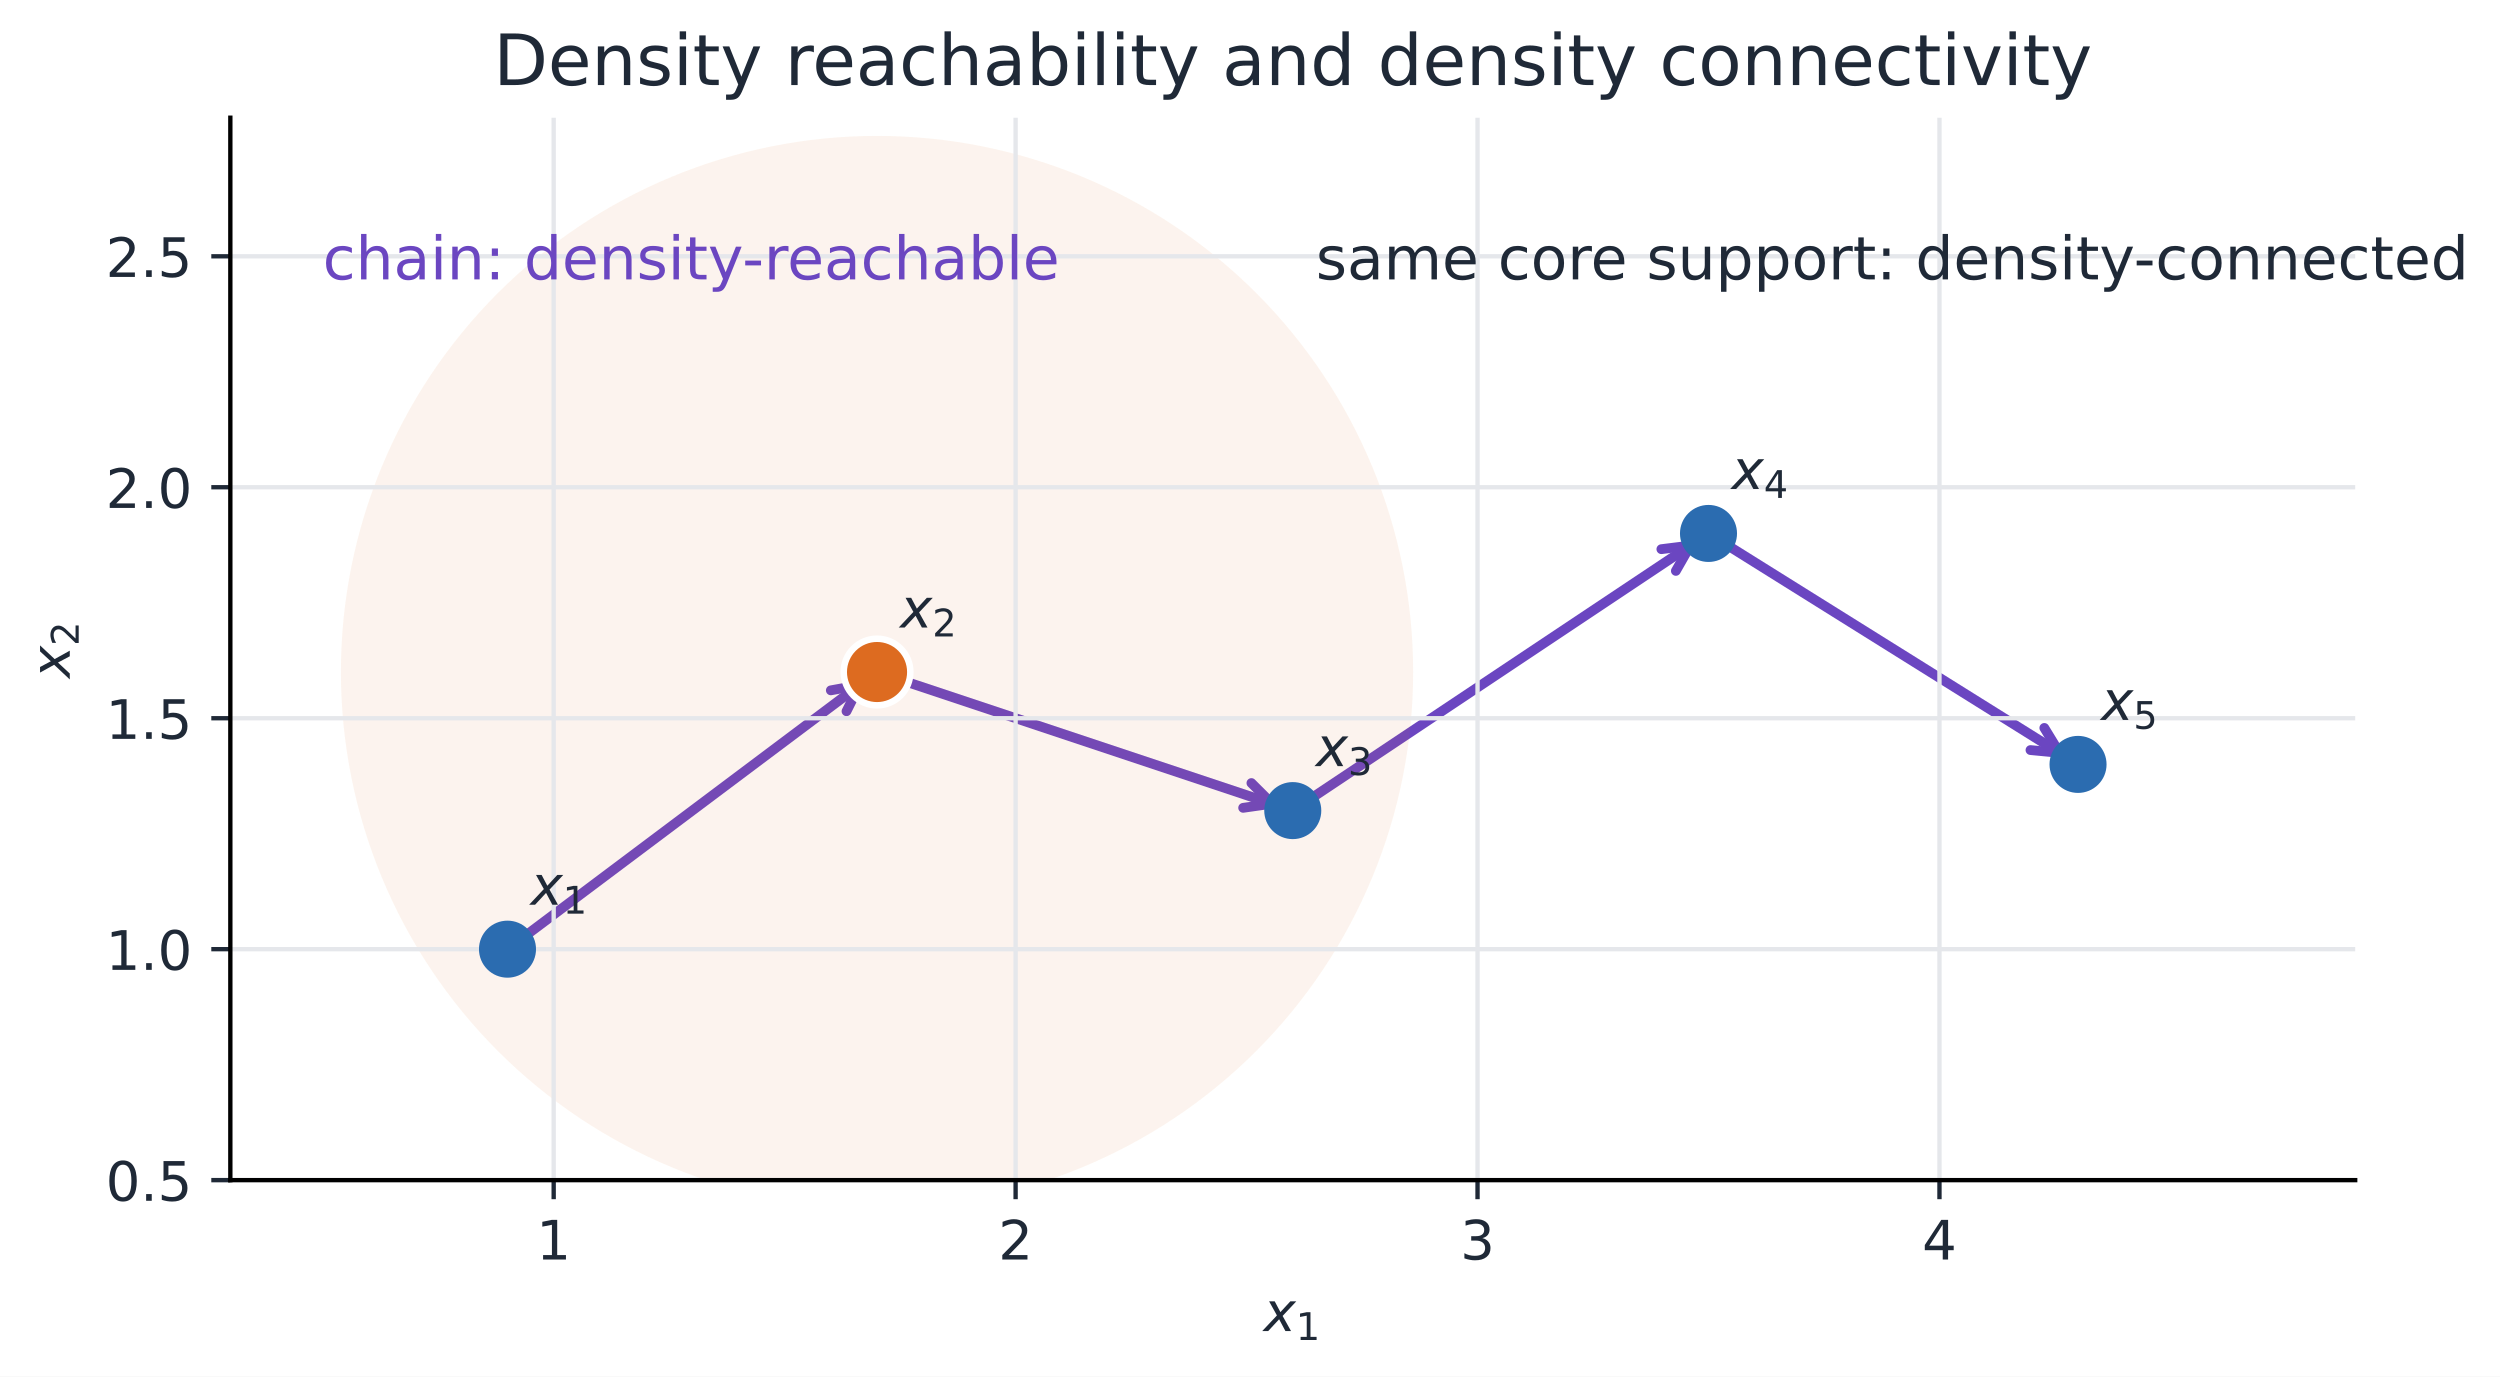
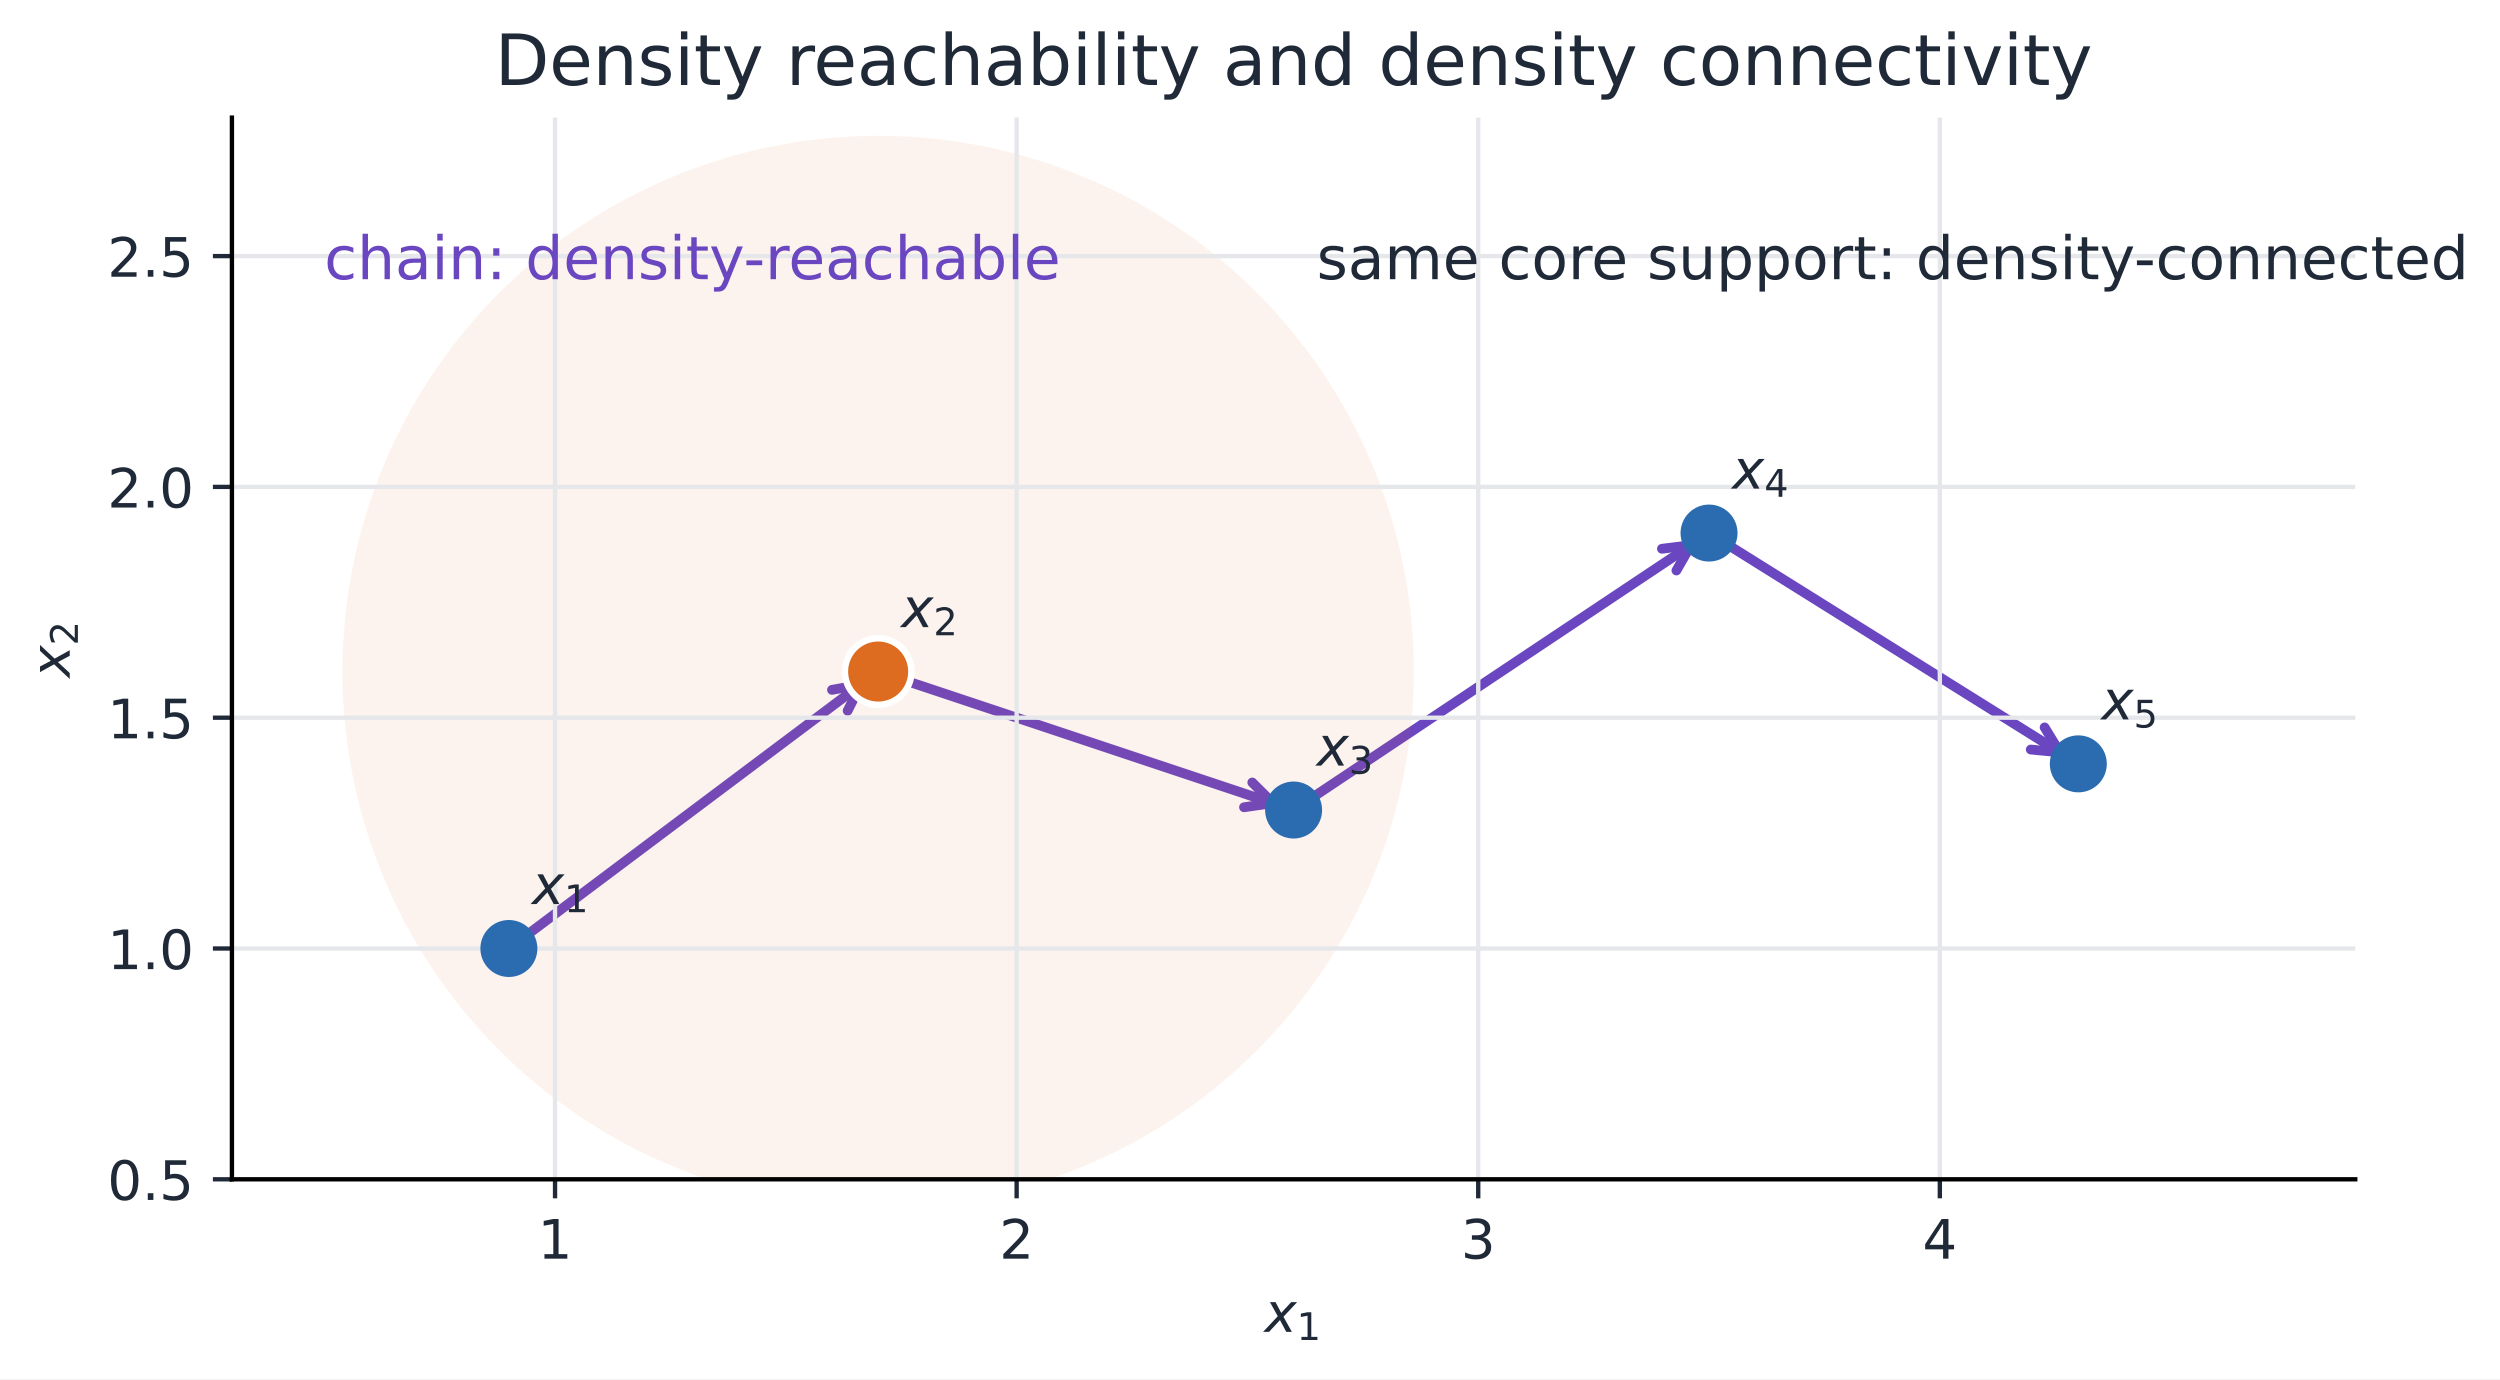
- <svg xmlns="http://www.w3.org/2000/svg" xmlns:xlink="http://www.w3.org/1999/xlink" width="459.56pt" height="253.054pt" viewBox="0 0 459.56 253.054" version="1.1">
+ <svg xmlns="http://www.w3.org/2000/svg" xmlns:xlink="http://www.w3.org/1999/xlink" width="459.887pt" height="253.698pt" viewBox="0 0 459.887 253.698" version="1.1">
  <defs>
    <style type="text/css">*{stroke-linejoin: round; stroke-linecap: butt}</style>
  </defs>
  <g id="figure_1">
    <g id="patch_1">
-       <path d="M 0 253.054  L 459.56 253.054  L 459.56 0  L 0 0  z " style="fill: #ffffff" />
+       <path d="M 0 253.698  L 459.887 253.698  L 459.887 0  L 0 0  z " style="fill: #ffffff" />
    </g>
    <g id="axes_1">
      <g id="patch_2">
-         <path d="M 42.341 216.938  L 432.941 216.938  L 432.941 21.638  L 42.341 21.638  z " style="fill: #ffffff" />
+         <path d="M 42.663 216.938  L 433.263 216.938  L 433.263 21.638  L 42.663 21.638  z " style="fill: #ffffff" />
      </g>
      <g id="patch_3">
-         <path d="M 94.887 173.283  Q 127.253 149.009 158.008 125.942  " clip-path="url(#p201d970458)" style="fill: none; stroke: #6b46c1; stroke-width: 1.8; stroke-linecap: round" />
-         <path d="M 152.728 126.902  L 158.008 125.942  L 155.608 130.742  " clip-path="url(#p201d970458)" style="fill: none; stroke: #6b46c1; stroke-width: 1.8; stroke-linecap: round" />
+         <path d="M 95.209 173.283  Q 127.575 149.009 158.33 125.942  " clip-path="url(#pb1c250afc6)" style="fill: none; stroke: #6b46c1; stroke-width: 1.8; stroke-linecap: round" />
+         <path d="M 153.05 126.902  L 158.33 125.942  L 155.93 130.742  " clip-path="url(#pb1c250afc6)" style="fill: none; stroke: #6b46c1; stroke-width: 1.8; stroke-linecap: round" />
      </g>
      <g id="patch_4">
-         <path d="M 163.118 124.166  Q 199.431 136.271 233.835 147.739  " clip-path="url(#p201d970458)" style="fill: none; stroke: #6b46c1; stroke-width: 1.8; stroke-linecap: round" />
-         <path d="M 230.041 143.944  L 233.835 147.739  L 228.523 148.498  " clip-path="url(#p201d970458)" style="fill: none; stroke: #6b46c1; stroke-width: 1.8; stroke-linecap: round" />
+         <path d="M 163.44 124.166  Q 199.753 136.271 234.157 147.739  " clip-path="url(#pb1c250afc6)" style="fill: none; stroke: #6b46c1; stroke-width: 1.8; stroke-linecap: round" />
+         <path d="M 230.362 143.944  L 234.157 147.739  L 228.845 148.498  " clip-path="url(#pb1c250afc6)" style="fill: none; stroke: #6b46c1; stroke-width: 1.8; stroke-linecap: round" />
      </g>
      <g id="patch_5">
-         <path d="M 239.304 147.899  Q 275.852 123.534 310.725 100.285  " clip-path="url(#p201d970458)" style="fill: none; stroke: #6b46c1; stroke-width: 1.8; stroke-linecap: round" />
-         <path d="M 305.4 100.95  L 310.725 100.285  L 308.063 104.944  " clip-path="url(#p201d970458)" style="fill: none; stroke: #6b46c1; stroke-width: 1.8; stroke-linecap: round" />
+         <path d="M 239.626 147.899  Q 276.174 123.534 311.047 100.285  " clip-path="url(#pb1c250afc6)" style="fill: none; stroke: #6b46c1; stroke-width: 1.8; stroke-linecap: round" />
+         <path d="M 305.722 100.95  L 311.047 100.285  L 308.385 104.944  " clip-path="url(#pb1c250afc6)" style="fill: none; stroke: #6b46c1; stroke-width: 1.8; stroke-linecap: round" />
      </g>
      <g id="patch_6">
-         <path d="M 315.759 99.12  Q 348.029 119.289 378.593 138.391  " clip-path="url(#p201d970458)" style="fill: none; stroke: #6b46c1; stroke-width: 1.8; stroke-linecap: round" />
-         <path d="M 375.795 133.812  L 378.593 138.391  L 373.251 137.882  " clip-path="url(#p201d970458)" style="fill: none; stroke: #6b46c1; stroke-width: 1.8; stroke-linecap: round" />
+         <path d="M 316.081 99.12  Q 348.351 119.289 378.915 138.391  " clip-path="url(#pb1c250afc6)" style="fill: none; stroke: #6b46c1; stroke-width: 1.8; stroke-linecap: round" />
+         <path d="M 376.116 133.812  L 378.915 138.391  L 373.572 137.882  " clip-path="url(#pb1c250afc6)" style="fill: none; stroke: #6b46c1; stroke-width: 1.8; stroke-linecap: round" />
      </g>
      <g id="patch_7">
-         <path d="M 161.22 221.184  C 187.117 221.184 211.956 210.895 230.268 192.583  C 248.58 174.271 258.87 149.431 258.87 123.534  C 258.87 97.637 248.58 72.797 230.268 54.485  C 211.956 36.173 187.117 25.884 161.22 25.884  C 135.322 25.884 110.483 36.173 92.171 54.485  C 73.859 72.797 63.57 97.637 63.57 123.534  C 63.57 149.431 73.859 174.271 92.171 192.583  C 110.483 210.895 135.322 221.184 161.22 221.184  z " clip-path="url(#p201d970458)" style="fill: #dd6b20; opacity: 0.08; stroke: #dd6b20; stroke-width: 1.8; stroke-linejoin: miter" />
+         <path d="M 161.541 221.184  C 187.438 221.184 212.278 210.895 230.59 192.583  C 248.902 174.271 259.191 149.431 259.191 123.534  C 259.191 97.637 248.902 72.797 230.59 54.485  C 212.278 36.173 187.438 25.884 161.541 25.884  C 135.644 25.884 110.804 36.173 92.492 54.485  C 74.18 72.797 63.891 97.637 63.891 123.534  C 63.891 149.431 74.18 174.271 92.492 192.583  C 110.804 210.895 135.644 221.184 161.541 221.184  z " clip-path="url(#pb1c250afc6)" style="fill: #dd6b20; opacity: 0.08; stroke: #dd6b20; stroke-width: 1.8; stroke-linejoin: miter" />
      </g>
      <g id="matplotlib.axis_1">
        <g id="xtick_1">
          <g id="line2d_1">
-             <path d="M 101.78 216.938  L 101.78 21.638  " clip-path="url(#p201d970458)" style="fill: none; stroke: #e5e7eb; stroke-width: 0.8; stroke-linecap: square" />
+             <path d="M 102.102 216.938  L 102.102 21.638  " clip-path="url(#pb1c250afc6)" style="fill: none; stroke: #e5e7eb; stroke-width: 0.8; stroke-linecap: square" />
          </g>
          <g id="line2d_2">
            <defs>
-               <path id="m51e757c828" d="M 0 0  L 0 3.5  " style="stroke: #1f2937; stroke-width: 0.8" />
+               <path id="mf29101d878" d="M 0 0  L 0 3.5  " style="stroke: #1f2937; stroke-width: 0.8" />
            </defs>
            <g>
-               <use xlink:href="#m51e757c828" x="101.78" y="216.938" style="fill: #1f2937; stroke: #1f2937; stroke-width: 0.8" />
+               <use xlink:href="#mf29101d878" x="102.102" y="216.938" style="fill: #1f2937; stroke: #1f2937; stroke-width: 0.8" />
            </g>
          </g>
          <g id="text_1">
-             <text style="font-size: 10px; font-family: 'DejaVu Sans'; text-anchor: middle; fill: #1f2937" x="101.78" y="231.536" transform="rotate(-0 101.7804 231.5364)">1</text>
+             <text style="font-size: 10px; font-family: 'DejaVu Sans'; text-anchor: middle; fill: #1f2937" x="102.102" y="231.536" transform="rotate(-0 102.1023 231.5356)">1</text>
          </g>
        </g>
        <g id="xtick_2">
          <g id="line2d_3">
-             <path d="M 186.693 216.938  L 186.693 21.638  " clip-path="url(#p201d970458)" style="fill: none; stroke: #e5e7eb; stroke-width: 0.8; stroke-linecap: square" />
+             <path d="M 187.015 216.938  L 187.015 21.638  " clip-path="url(#pb1c250afc6)" style="fill: none; stroke: #e5e7eb; stroke-width: 0.8; stroke-linecap: square" />
          </g>
          <g id="line2d_4">
            <g>
-               <use xlink:href="#m51e757c828" x="186.693" y="216.938" style="fill: #1f2937; stroke: #1f2937; stroke-width: 0.8" />
+               <use xlink:href="#mf29101d878" x="187.015" y="216.938" style="fill: #1f2937; stroke: #1f2937; stroke-width: 0.8" />
            </g>
          </g>
          <g id="text_2">
-             <text style="font-size: 10px; font-family: 'DejaVu Sans'; text-anchor: middle; fill: #1f2937" x="186.693" y="231.536" transform="rotate(-0 186.6934 231.5364)">2</text>
+             <text style="font-size: 10px; font-family: 'DejaVu Sans'; text-anchor: middle; fill: #1f2937" x="187.015" y="231.536" transform="rotate(-0 187.0153 231.5356)">2</text>
          </g>
        </g>
        <g id="xtick_3">
          <g id="line2d_5">
-             <path d="M 271.606 216.938  L 271.606 21.638  " clip-path="url(#p201d970458)" style="fill: none; stroke: #e5e7eb; stroke-width: 0.8; stroke-linecap: square" />
+             <path d="M 271.928 216.938  L 271.928 21.638  " clip-path="url(#pb1c250afc6)" style="fill: none; stroke: #e5e7eb; stroke-width: 0.8; stroke-linecap: square" />
          </g>
          <g id="line2d_6">
            <g>
-               <use xlink:href="#m51e757c828" x="271.606" y="216.938" style="fill: #1f2937; stroke: #1f2937; stroke-width: 0.8" />
+               <use xlink:href="#mf29101d878" x="271.928" y="216.938" style="fill: #1f2937; stroke: #1f2937; stroke-width: 0.8" />
            </g>
          </g>
          <g id="text_3">
-             <text style="font-size: 10px; font-family: 'DejaVu Sans'; text-anchor: middle; fill: #1f2937" x="271.606" y="231.536" transform="rotate(-0 271.6065 231.5364)">3</text>
+             <text style="font-size: 10px; font-family: 'DejaVu Sans'; text-anchor: middle; fill: #1f2937" x="271.928" y="231.536" transform="rotate(-0 271.9283 231.5356)">3</text>
          </g>
        </g>
        <g id="xtick_4">
          <g id="line2d_7">
-             <path d="M 356.52 216.938  L 356.52 21.638  " clip-path="url(#p201d970458)" style="fill: none; stroke: #e5e7eb; stroke-width: 0.8; stroke-linecap: square" />
+             <path d="M 356.841 216.938  L 356.841 21.638  " clip-path="url(#pb1c250afc6)" style="fill: none; stroke: #e5e7eb; stroke-width: 0.8; stroke-linecap: square" />
          </g>
          <g id="line2d_8">
            <g>
-               <use xlink:href="#m51e757c828" x="356.52" y="216.938" style="fill: #1f2937; stroke: #1f2937; stroke-width: 0.8" />
+               <use xlink:href="#mf29101d878" x="356.841" y="216.938" style="fill: #1f2937; stroke: #1f2937; stroke-width: 0.8" />
            </g>
          </g>
          <g id="text_4">
-             <text style="font-size: 10px; font-family: 'DejaVu Sans'; text-anchor: middle; fill: #1f2937" x="356.52" y="231.536" transform="rotate(-0 356.5195 231.5364)">4</text>
+             <text style="font-size: 10px; font-family: 'DejaVu Sans'; text-anchor: middle; fill: #1f2937" x="356.841" y="231.536" transform="rotate(-0 356.8414 231.5356)">4</text>
          </g>
        </g>
        <g id="text_5">
-           <g style="fill: #1f2937" transform="translate(232.2912 245.2145)">
+           <g style="fill: #1f2937" transform="translate(232.6131 245.5356)">
            <text>
              <tspan x="0" y="-0.531" style="font-style: oblique; font-size: 10px; font-family: 'DejaVu Sans'; fill: #1f2937">x</tspan>
-               <tspan x="5.918" y="1.109" style="font-size: 7px; font-family: 'DejaVu Sans'; fill: #1f2937">1</tspan>
+               <tspan x="5.918" y="0.969" style="font-size: 7px; font-family: 'DejaVu Sans'; fill: #1f2937">1</tspan>
            </text>
          </g>
        </g>
      </g>
      <g id="matplotlib.axis_2">
        <g id="ytick_1">
          <g id="line2d_9">
-             <path d="M 42.341 216.938  L 432.941 216.938  " clip-path="url(#p201d970458)" style="fill: none; stroke: #e5e7eb; stroke-width: 0.8; stroke-linecap: square" />
+             <path d="M 42.663 216.938  L 433.263 216.938  " clip-path="url(#pb1c250afc6)" style="fill: none; stroke: #e5e7eb; stroke-width: 0.8; stroke-linecap: square" />
          </g>
          <g id="line2d_10">
            <defs>
-               <path id="m6148896327" d="M 0 0  L -3.5 0  " style="stroke: #1f2937; stroke-width: 0.8" />
+               <path id="m44e6d62646" d="M 0 0  L -3.5 0  " style="stroke: #1f2937; stroke-width: 0.8" />
            </defs>
            <g>
-               <use xlink:href="#m6148896327" x="42.341" y="216.938" style="fill: #1f2937; stroke: #1f2937; stroke-width: 0.8" />
+               <use xlink:href="#m44e6d62646" x="42.663" y="216.938" style="fill: #1f2937; stroke: #1f2937; stroke-width: 0.8" />
            </g>
          </g>
          <g id="text_6">
-             <text style="font-size: 10px; font-family: 'DejaVu Sans'; text-anchor: end; fill: #1f2937" x="35.341" y="220.737" transform="rotate(-0 35.34125 220.7372)">0.5</text>
+             <text style="font-size: 10px; font-family: 'DejaVu Sans'; text-anchor: end; fill: #1f2937" x="35.663" y="220.737" transform="rotate(-0 35.66313 220.7368)">0.5</text>
          </g>
        </g>
        <g id="ytick_2">
          <g id="line2d_11">
-             <path d="M 42.341 174.481  L 432.941 174.481  " clip-path="url(#p201d970458)" style="fill: none; stroke: #e5e7eb; stroke-width: 0.8; stroke-linecap: square" />
+             <path d="M 42.663 174.481  L 433.263 174.481  " clip-path="url(#pb1c250afc6)" style="fill: none; stroke: #e5e7eb; stroke-width: 0.8; stroke-linecap: square" />
          </g>
          <g id="line2d_12">
            <g>
-               <use xlink:href="#m6148896327" x="42.341" y="174.481" style="fill: #1f2937; stroke: #1f2937; stroke-width: 0.8" />
+               <use xlink:href="#m44e6d62646" x="42.663" y="174.481" style="fill: #1f2937; stroke: #1f2937; stroke-width: 0.8" />
            </g>
          </g>
          <g id="text_7">
-             <text style="font-size: 10px; font-family: 'DejaVu Sans'; text-anchor: end; fill: #1f2937" x="35.341" y="178.281" transform="rotate(-0 35.34125 178.2807)">1.0</text>
+             <text style="font-size: 10px; font-family: 'DejaVu Sans'; text-anchor: end; fill: #1f2937" x="35.663" y="178.28" transform="rotate(-0 35.66313 178.2803)">1.0</text>
          </g>
        </g>
        <g id="ytick_3">
          <g id="line2d_13">
-             <path d="M 42.341 132.025  L 432.941 132.025  " clip-path="url(#p201d970458)" style="fill: none; stroke: #e5e7eb; stroke-width: 0.8; stroke-linecap: square" />
+             <path d="M 42.663 132.025  L 433.263 132.025  " clip-path="url(#pb1c250afc6)" style="fill: none; stroke: #e5e7eb; stroke-width: 0.8; stroke-linecap: square" />
          </g>
          <g id="line2d_14">
            <g>
-               <use xlink:href="#m6148896327" x="42.341" y="132.025" style="fill: #1f2937; stroke: #1f2937; stroke-width: 0.8" />
+               <use xlink:href="#m44e6d62646" x="42.663" y="132.025" style="fill: #1f2937; stroke: #1f2937; stroke-width: 0.8" />
            </g>
          </g>
          <g id="text_8">
-             <text style="font-size: 10px; font-family: 'DejaVu Sans'; text-anchor: end; fill: #1f2937" x="35.341" y="135.824" transform="rotate(-0 35.34125 135.8241)">1.5</text>
+             <text style="font-size: 10px; font-family: 'DejaVu Sans'; text-anchor: end; fill: #1f2937" x="35.663" y="135.824" transform="rotate(-0 35.66313 135.8238)">1.5</text>
          </g>
        </g>
        <g id="ytick_4">
          <g id="line2d_15">
-             <path d="M 42.341 89.568  L 432.941 89.568  " clip-path="url(#p201d970458)" style="fill: none; stroke: #e5e7eb; stroke-width: 0.8; stroke-linecap: square" />
+             <path d="M 42.663 89.568  L 433.263 89.568  " clip-path="url(#pb1c250afc6)" style="fill: none; stroke: #e5e7eb; stroke-width: 0.8; stroke-linecap: square" />
          </g>
          <g id="line2d_16">
            <g>
-               <use xlink:href="#m6148896327" x="42.341" y="89.568" style="fill: #1f2937; stroke: #1f2937; stroke-width: 0.8" />
+               <use xlink:href="#m44e6d62646" x="42.663" y="89.568" style="fill: #1f2937; stroke: #1f2937; stroke-width: 0.8" />
            </g>
          </g>
          <g id="text_9">
-             <text style="font-size: 10px; font-family: 'DejaVu Sans'; text-anchor: end; fill: #1f2937" x="35.341" y="93.368" transform="rotate(-0 35.34125 93.36762)">2.0</text>
+             <text style="font-size: 10px; font-family: 'DejaVu Sans'; text-anchor: end; fill: #1f2937" x="35.663" y="93.367" transform="rotate(-0 35.66313 93.36723)">2.0</text>
          </g>
        </g>
        <g id="ytick_5">
          <g id="line2d_17">
-             <path d="M 42.341 47.112  L 432.941 47.112  " clip-path="url(#p201d970458)" style="fill: none; stroke: #e5e7eb; stroke-width: 0.8; stroke-linecap: square" />
+             <path d="M 42.663 47.112  L 433.263 47.112  " clip-path="url(#pb1c250afc6)" style="fill: none; stroke: #e5e7eb; stroke-width: 0.8; stroke-linecap: square" />
          </g>
          <g id="line2d_18">
            <g>
-               <use xlink:href="#m6148896327" x="42.341" y="47.112" style="fill: #1f2937; stroke: #1f2937; stroke-width: 0.8" />
+               <use xlink:href="#m44e6d62646" x="42.663" y="47.112" style="fill: #1f2937; stroke: #1f2937; stroke-width: 0.8" />
            </g>
          </g>
          <g id="text_10">
-             <text style="font-size: 10px; font-family: 'DejaVu Sans'; text-anchor: end; fill: #1f2937" x="35.341" y="50.911" transform="rotate(-0 35.34125 50.9111)">2.5</text>
+             <text style="font-size: 10px; font-family: 'DejaVu Sans'; text-anchor: end; fill: #1f2937" x="35.663" y="50.911" transform="rotate(-0 35.66313 50.91071)">2.5</text>
          </g>
        </g>
        <g id="text_11">
-           <g style="fill: #1f2937" transform="translate(13.35844 124.638) rotate(-90)">
+           <g style="fill: #1f2937" transform="translate(13.35766 124.638) rotate(-90)">
            <text>
              <tspan x="0" y="-0.531" style="font-style: oblique; font-size: 10px; font-family: 'DejaVu Sans'; fill: #1f2937">x</tspan>
-               <tspan x="5.918" y="1.109" style="font-size: 7px; font-family: 'DejaVu Sans'; fill: #1f2937">2</tspan>
+               <tspan x="5.918" y="0.969" style="font-size: 7px; font-family: 'DejaVu Sans'; fill: #1f2937">2</tspan>
            </text>
          </g>
        </g>
      </g>
      <g id="patch_8">
-         <path d="M 42.341 216.938  L 42.341 21.638  " style="fill: none; stroke: #000000; stroke-width: 0.8; stroke-linejoin: miter; stroke-linecap: square" />
+         <path d="M 42.663 216.938  L 42.663 21.638  " style="fill: none; stroke: #000000; stroke-width: 0.8; stroke-linejoin: miter; stroke-linecap: square" />
      </g>
      <g id="patch_9">
-         <path d="M 42.341 216.938  L 432.941 216.938  " style="fill: none; stroke: #000000; stroke-width: 0.8; stroke-linejoin: miter; stroke-linecap: square" />
+         <path d="M 42.663 216.938  L 433.263 216.938  " style="fill: none; stroke: #000000; stroke-width: 0.8; stroke-linejoin: miter; stroke-linecap: square" />
      </g>
      <g id="PathCollection_1">
        <defs>
-           <path id="m2bedcbb8a8" d="M 0 4.743  C 1.258 4.743 2.465 4.244 3.354 3.354  C 4.244 2.465 4.743 1.258 4.743 0  C 4.743 -1.258 4.244 -2.465 3.354 -3.354  C 2.465 -4.244 1.258 -4.743 0 -4.743  C -1.258 -4.743 -2.465 -4.244 -3.354 -3.354  C -4.244 -2.465 -4.743 -1.258 -4.743 0  C -4.743 1.258 -4.244 2.465 -3.354 3.354  C -2.465 4.244 -1.258 4.743 0 4.743  z " style="stroke: #2b6cb0" />
+           <path id="m3591070b8d" d="M 0 4.743  C 1.258 4.743 2.465 4.244 3.354 3.354  C 4.244 2.465 4.743 1.258 4.743 0  C 4.743 -1.258 4.244 -2.465 3.354 -3.354  C 2.465 -4.244 1.258 -4.743 0 -4.743  C -1.258 -4.743 -2.465 -4.244 -3.354 -3.354  C -4.244 -2.465 -4.743 -1.258 -4.743 0  C -4.743 1.258 -4.244 2.465 -3.354 3.354  C -2.465 4.244 -1.258 4.743 0 4.743  z " style="stroke: #2b6cb0" />
        </defs>
-         <g clip-path="url(#p201d970458)">
-           <use xlink:href="#m2bedcbb8a8" x="93.289" y="174.481" style="fill: #2b6cb0; stroke: #2b6cb0" />
-           <use xlink:href="#m2bedcbb8a8" x="161.22" y="123.534" style="fill: #2b6cb0; stroke: #2b6cb0" />
-           <use xlink:href="#m2bedcbb8a8" x="237.641" y="149.008" style="fill: #2b6cb0; stroke: #2b6cb0" />
-           <use xlink:href="#m2bedcbb8a8" x="314.063" y="98.06" style="fill: #2b6cb0; stroke: #2b6cb0" />
-           <use xlink:href="#m2bedcbb8a8" x="381.993" y="140.516" style="fill: #2b6cb0; stroke: #2b6cb0" />
+         <g clip-path="url(#pb1c250afc6)">
+           <use xlink:href="#m3591070b8d" x="93.611" y="174.481" style="fill: #2b6cb0; stroke: #2b6cb0" />
+           <use xlink:href="#m3591070b8d" x="161.541" y="123.534" style="fill: #2b6cb0; stroke: #2b6cb0" />
+           <use xlink:href="#m3591070b8d" x="237.963" y="149.008" style="fill: #2b6cb0; stroke: #2b6cb0" />
+           <use xlink:href="#m3591070b8d" x="314.385" y="98.06" style="fill: #2b6cb0; stroke: #2b6cb0" />
+           <use xlink:href="#m3591070b8d" x="382.315" y="140.516" style="fill: #2b6cb0; stroke: #2b6cb0" />
        </g>
      </g>
      <g id="text_12">
-         <g style="fill: #1f2937" transform="translate(97.53473 166.8393)">
-           <text>
-             <tspan x="0" y="-0.531" style="font-style: oblique; font-size: 10px; font-family: 'DejaVu Sans'; fill: #1f2937">x</tspan>
-             <tspan x="5.918" y="1.109" style="font-size: 7px; font-family: 'DejaVu Sans'; fill: #1f2937">1</tspan>
+         <g style="fill: #1f2937" transform="translate(97.8566 166.8393)">
+           <text>
+             <tspan x="0" y="-0.531" style="font-style: oblique; font-size: 10px; font-family: 'DejaVu Sans'; fill: #1f2937">x</tspan>
+             <tspan x="5.918" y="0.969" style="font-size: 7px; font-family: 'DejaVu Sans'; fill: #1f2937">1</tspan>
          </text>
        </g>
      </g>
      <g id="text_13">
-         <g style="fill: #1f2937" transform="translate(165.4652 115.8914)">
-           <text>
-             <tspan x="0" y="-0.531" style="font-style: oblique; font-size: 10px; font-family: 'DejaVu Sans'; fill: #1f2937">x</tspan>
-             <tspan x="5.918" y="1.109" style="font-size: 7px; font-family: 'DejaVu Sans'; fill: #1f2937">2</tspan>
+         <g style="fill: #1f2937" transform="translate(165.787 115.8914)">
+           <text>
+             <tspan x="0" y="-0.531" style="font-style: oblique; font-size: 10px; font-family: 'DejaVu Sans'; fill: #1f2937">x</tspan>
+             <tspan x="5.918" y="0.969" style="font-size: 7px; font-family: 'DejaVu Sans'; fill: #1f2937">2</tspan>
          </text>
        </g>
      </g>
      <g id="text_14">
-         <g style="fill: #1f2937" transform="translate(241.8869 141.3654)">
-           <text>
-             <tspan x="0" y="-0.531" style="font-style: oblique; font-size: 10px; font-family: 'DejaVu Sans'; fill: #1f2937">x</tspan>
-             <tspan x="5.918" y="1.109" style="font-size: 7px; font-family: 'DejaVu Sans'; fill: #1f2937">3</tspan>
+         <g style="fill: #1f2937" transform="translate(242.2088 141.3654)">
+           <text>
+             <tspan x="0" y="-0.531" style="font-style: oblique; font-size: 10px; font-family: 'DejaVu Sans'; fill: #1f2937">x</tspan>
+             <tspan x="5.918" y="0.969" style="font-size: 7px; font-family: 'DejaVu Sans'; fill: #1f2937">3</tspan>
          </text>
        </g>
      </g>
      <g id="text_15">
-         <g style="fill: #1f2937" transform="translate(318.3086 90.41753)">
-           <text>
-             <tspan x="0" y="-0.531" style="font-style: oblique; font-size: 10px; font-family: 'DejaVu Sans'; fill: #1f2937">x</tspan>
-             <tspan x="5.918" y="1.109" style="font-size: 7px; font-family: 'DejaVu Sans'; fill: #1f2937">4</tspan>
+         <g style="fill: #1f2937" transform="translate(318.6305 90.41753)">
+           <text>
+             <tspan x="0" y="-0.531" style="font-style: oblique; font-size: 10px; font-family: 'DejaVu Sans'; fill: #1f2937">x</tspan>
+             <tspan x="5.918" y="0.969" style="font-size: 7px; font-family: 'DejaVu Sans'; fill: #1f2937">4</tspan>
          </text>
        </g>
      </g>
      <g id="text_16">
-         <g style="fill: #1f2937" transform="translate(386.2391 132.8741)">
-           <text>
-             <tspan x="0" y="-0.531" style="font-style: oblique; font-size: 10px; font-family: 'DejaVu Sans'; fill: #1f2937">x</tspan>
-             <tspan x="5.918" y="1.109" style="font-size: 7px; font-family: 'DejaVu Sans'; fill: #1f2937">5</tspan>
+         <g style="fill: #1f2937" transform="translate(386.561 132.8741)">
+           <text>
+             <tspan x="0" y="-0.531" style="font-style: oblique; font-size: 10px; font-family: 'DejaVu Sans'; fill: #1f2937">x</tspan>
+             <tspan x="5.918" y="0.969" style="font-size: 7px; font-family: 'DejaVu Sans'; fill: #1f2937">5</tspan>
          </text>
        </g>
      </g>
      <g id="text_17">
-         <text style="font-size: 11px; font-family: 'DejaVu Sans'; text-anchor: start; fill: #6b46c1" x="59.324" y="51.358" transform="rotate(-0 59.32386 51.35753)">chain: density-reachable</text>
+         <text style="font-size: 11px; font-family: 'DejaVu Sans'; text-anchor: start; fill: #6b46c1" x="59.646" y="51.358" transform="rotate(-0 59.64573 51.35753)">chain: density-reachable</text>
      </g>
      <g id="text_18">
-         <text style="font-size: 11px; font-family: 'DejaVu Sans'; text-anchor: start; fill: #1f2937" x="241.887" y="51.358" transform="rotate(-0 241.8869 51.35753)">same core support: density-connected</text>
+         <text style="font-size: 11px; font-family: 'DejaVu Sans'; text-anchor: start; fill: #1f2937" x="242.209" y="51.358" transform="rotate(-0 242.2088 51.35753)">same core support: density-connected</text>
      </g>
      <g id="text_19">
-         <text style="font-size: 13px; font-family: 'DejaVu Sans'; text-anchor: middle; fill: #1f2937" x="237.641" y="15.638" transform="rotate(-0 237.6413 15.63797)">Density reachability and density connectivity</text>
+         <text style="font-size: 13px; font-family: 'DejaVu Sans'; text-anchor: middle; fill: #1f2937" x="237.963" y="15.638" transform="rotate(-0 237.9631 15.63797)">Density reachability and density connectivity</text>
      </g>
      <g id="PathCollection_2">
        <defs>
-           <path id="m8c55393f24" d="M 0 6.124  C 1.624 6.124 3.182 5.478 4.33 4.33  C 5.478 3.182 6.124 1.624 6.124 0  C 6.124 -1.624 5.478 -3.182 4.33 -4.33  C 3.182 -5.478 1.624 -6.124 0 -6.124  C -1.624 -6.124 -3.182 -5.478 -4.33 -4.33  C -5.478 -3.182 -6.124 -1.624 -6.124 0  C -6.124 1.624 -5.478 3.182 -4.33 4.33  C -3.182 5.478 -1.624 6.124 0 6.124  z " style="stroke: #ffffff; stroke-width: 1.2" />
+           <path id="m4bc567f1a1" d="M 0 6.124  C 1.624 6.124 3.182 5.478 4.33 4.33  C 5.478 3.182 6.124 1.624 6.124 0  C 6.124 -1.624 5.478 -3.182 4.33 -4.33  C 3.182 -5.478 1.624 -6.124 0 -6.124  C -1.624 -6.124 -3.182 -5.478 -4.33 -4.33  C -5.478 -3.182 -6.124 -1.624 -6.124 0  C -6.124 1.624 -5.478 3.182 -4.33 4.33  C -3.182 5.478 -1.624 6.124 0 6.124  z " style="stroke: #ffffff; stroke-width: 1.2" />
        </defs>
-         <g clip-path="url(#p201d970458)">
-           <use xlink:href="#m8c55393f24" x="161.22" y="123.534" style="fill: #dd6b20; stroke: #ffffff; stroke-width: 1.2" />
+         <g clip-path="url(#pb1c250afc6)">
+           <use xlink:href="#m4bc567f1a1" x="161.541" y="123.534" style="fill: #dd6b20; stroke: #ffffff; stroke-width: 1.2" />
        </g>
      </g>
    </g>
  </g>
  <defs>
-     <clipPath id="p201d970458">
-       <rect x="42.341" y="21.638" width="390.6" height="195.3" />
+     <clipPath id="pb1c250afc6">
+       <rect x="42.663" y="21.638" width="390.6" height="195.3" />
    </clipPath>
  </defs>
</svg>
